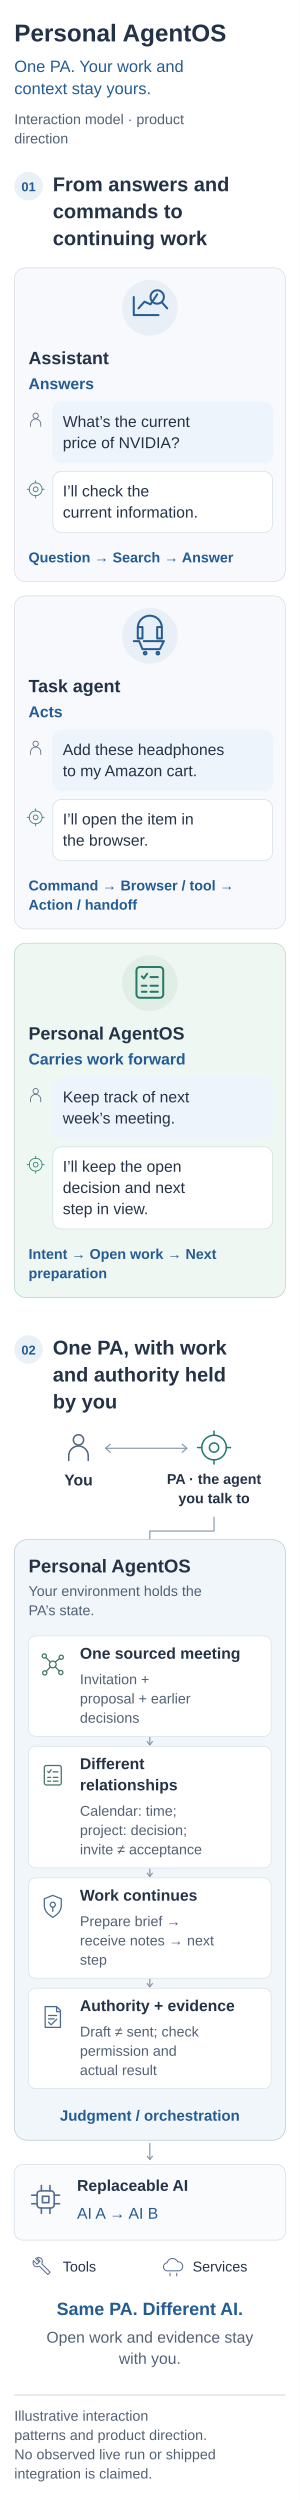
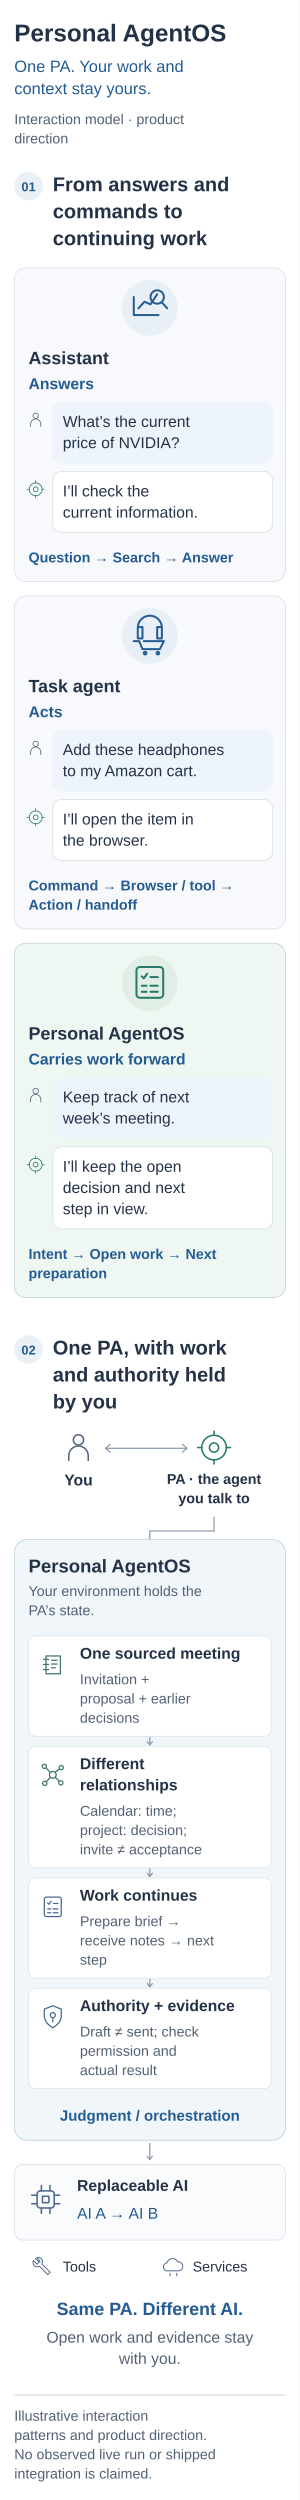
<svg xmlns="http://www.w3.org/2000/svg" width="420" height="3504" viewBox="0 0 420 3504" role="img" aria-labelledby="title desc">
  <style>text{font-family:Arial,"Noto Sans",sans-serif;fill:#243247} .bold{font-weight:700} .muted{fill:#526174} .blue{fill:#245b92}</style>
  <rect width="420" height="3504" fill="#fff" />
  <text x="20" y="58.0" font-size="34" class="bold" text-anchor="start">Personal AgentOS</text>
  <text x="20" y="100.9" font-size="23" class="blue" text-anchor="start">One PA. Your work and</text>
  <text x="20" y="131.95" font-size="23" class="blue" text-anchor="start">context stay yours.</text>
  <text x="20" y="174.0" font-size="20" class="muted" text-anchor="start">Interaction model · product</text>
  <text x="20" y="201.0" font-size="20" class="muted" text-anchor="start">direction</text>
  <circle cx="40" cy="261.0" r="20" fill="#e9f0f6" stroke="none" />
  <text x="40" y="268.0" font-size="18" class="blue bold" text-anchor="middle">01</text>
  <text x="74" y="268.0" font-size="28" class="bold" text-anchor="start">From answers and</text>
  <text x="74" y="305.8" font-size="28" class="bold" text-anchor="start">commands to</text>
  <text x="74" y="343.6" font-size="28" class="bold" text-anchor="start">continuing work</text>
  <rect x="20" y="375.4" width="380" height="439.8" rx="16" fill="#f7f9fc" stroke="#d4dce5" />
  <circle cx="210.0" cy="431.4" r="39" fill="#e9eff7" stroke="none" />
  <g transform="translate(180.0 399.4) scale(0.9375)" fill="none" stroke="#245b92" stroke-width="3" stroke-linecap="round" stroke-linejoin="round">
    <path d="M8 45V18m0 27h37M15 35l9-10 9 4 10-15" />
    <circle cx="43" cy="18" r="10" />
    <path d="m50 26 8 9" />
  </g>
  <text x="40" y="510.4" font-size="25" class="bold" text-anchor="start">Assistant</text>
  <text x="40" y="545.4" font-size="22" class="blue bold" text-anchor="start">Answers</text>
  <g transform="translate(38 576.4) scale(0.375)" fill="none" stroke="#53657a" stroke-width="3" stroke-linecap="round" stroke-linejoin="round">
    <circle cx="32" cy="17" r="10" />
    <path d="M13 57v-9a19 19 0 0 1 38 0v9" />
  </g>
  <rect x="74" y="563.4" width="308" height="85.4" rx="12" fill="#edf4fb" stroke="#edf4fb" />
  <text x="88" y="598.4" font-size="22" class="" text-anchor="start">What’s the current</text>
  <text x="88" y="628.1" font-size="22" class="" text-anchor="start">price of NVIDIA?</text>
  <g transform="translate(38 673.8) scale(0.375)" fill="none" stroke="#257a69" stroke-width="3" stroke-linecap="round" stroke-linejoin="round">
    <circle cx="32" cy="32" r="24" />
    <circle cx="32" cy="32" r="9" />
    <path d="M32 0v8m0 48v8M0 32h8m48 0h8" />
  </g>
  <rect x="74" y="660.8" width="308" height="85.4" rx="12" fill="#ffffff" stroke="#d3dedf" />
  <text x="88" y="695.8" font-size="22" class="" text-anchor="start">I’ll check the</text>
  <text x="88" y="725.5" font-size="22" class="" text-anchor="start">current information.</text>
  <text x="40" y="788.2" font-size="20" class="blue bold" text-anchor="start">Question → Search → Answer</text>
  <rect x="20" y="835.2" width="380" height="466.8" rx="16" fill="#f7f9fc" stroke="#d4dce5" />
  <circle cx="210.0" cy="891.2" r="39" fill="#e9eff7" stroke="none" />
  <g transform="translate(180.0 859.2) scale(0.9375)" fill="none" stroke="#245b92" stroke-width="3" stroke-linecap="round" stroke-linejoin="round">
    <path d="M14 29v-7a18 18 0 0 1 36 0v7M14 21h7v17h-7zm29 0h7v17h-7zM8 42h8l5 12h26l6-12H23" />
    <circle cx="25" cy="60" r="2" />
    <circle cx="44" cy="60" r="2" />
  </g>
  <text x="40" y="970.2" font-size="25" class="bold" text-anchor="start">Task agent</text>
  <text x="40" y="1005.2" font-size="22" class="blue bold" text-anchor="start">Acts</text>
  <g transform="translate(38 1036.2) scale(0.375)" fill="none" stroke="#53657a" stroke-width="3" stroke-linecap="round" stroke-linejoin="round">
    <circle cx="32" cy="17" r="10" />
    <path d="M13 57v-9a19 19 0 0 1 38 0v9" />
  </g>
  <rect x="74" y="1023.2" width="308" height="85.4" rx="12" fill="#edf4fb" stroke="#edf4fb" />
  <text x="88" y="1058.2" font-size="22" class="" text-anchor="start">Add these headphones</text>
  <text x="88" y="1087.9" font-size="22" class="" text-anchor="start">to my Amazon cart.</text>
  <g transform="translate(38 1133.6) scale(0.375)" fill="none" stroke="#257a69" stroke-width="3" stroke-linecap="round" stroke-linejoin="round">
    <circle cx="32" cy="32" r="24" />
    <circle cx="32" cy="32" r="9" />
    <path d="M32 0v8m0 48v8M0 32h8m48 0h8" />
  </g>
  <rect x="74" y="1120.6" width="308" height="85.4" rx="12" fill="#ffffff" stroke="#d3dedf" />
  <text x="88" y="1155.6" font-size="22" class="" text-anchor="start">I’ll open the item in</text>
  <text x="88" y="1185.3" font-size="22" class="" text-anchor="start">the browser.</text>
  <text x="40" y="1248.0" font-size="20" class="blue bold" text-anchor="start">Command → Browser / tool →</text>
  <text x="40" y="1275.0" font-size="20" class="blue bold" text-anchor="start">Action / handoff</text>
  <rect x="20" y="1322.0" width="380" height="496.5" rx="16" fill="#eff7f3" stroke="#b7d1c5" />
  <circle cx="210.0" cy="1378.0" r="39" fill="#e0eee6" stroke="none" />
  <g transform="translate(180.0 1346.0) scale(0.9375)" fill="none" stroke="#257a69" stroke-width="3" stroke-linecap="round" stroke-linejoin="round">
    <rect x="12" y="10" width="40" height="46" rx="5" />
    <path d="m20 24 3 3 5-7m5 5h11M20 38h7m6 0h11M20 47h7m6 0h11" />
  </g>
  <text x="40" y="1457.0" font-size="25" class="bold" text-anchor="start">Personal AgentOS</text>
  <text x="40" y="1492.0" font-size="22" class="blue bold" text-anchor="start">Carries work forward</text>
  <g transform="translate(38 1523.0) scale(0.375)" fill="none" stroke="#53657a" stroke-width="3" stroke-linecap="round" stroke-linejoin="round">
    <circle cx="32" cy="17" r="10" />
    <path d="M13 57v-9a19 19 0 0 1 38 0v9" />
  </g>
  <rect x="74" y="1510.0" width="308" height="85.4" rx="12" fill="#edf4fb" stroke="#edf4fb" />
  <text x="88" y="1545.0" font-size="22" class="" text-anchor="start">Keep track of next</text>
  <text x="88" y="1574.7" font-size="22" class="" text-anchor="start">week’s meeting.</text>
  <g transform="translate(38 1620.4) scale(0.375)" fill="none" stroke="#257a69" stroke-width="3" stroke-linecap="round" stroke-linejoin="round">
    <circle cx="32" cy="32" r="24" />
    <circle cx="32" cy="32" r="9" />
    <path d="M32 0v8m0 48v8M0 32h8m48 0h8" />
  </g>
  <rect x="74" y="1607.4" width="308" height="115.1" rx="12" fill="#ffffff" stroke="#d3dedf" />
  <text x="88" y="1642.4" font-size="22" class="" text-anchor="start">I’ll keep the open</text>
  <text x="88" y="1672.1" font-size="22" class="" text-anchor="start">decision and next</text>
  <text x="88" y="1701.8" font-size="22" class="" text-anchor="start">step in view.</text>
  <text x="40" y="1764.5" font-size="20" class="blue bold" text-anchor="start">Intent → Open work → Next</text>
  <text x="40" y="1791.5" font-size="20" class="blue bold" text-anchor="start">preparation</text>
  <circle cx="40" cy="1891.5" r="20" fill="#e9f0f6" stroke="none" />
  <text x="40" y="1898.5" font-size="18" class="blue bold" text-anchor="middle">02</text>
  <text x="74" y="1898.5" font-size="28" class="bold" text-anchor="start">One PA, with work</text>
  <text x="74" y="1936.3" font-size="28" class="bold" text-anchor="start">and authority held</text>
  <text x="74" y="1974.1" font-size="28" class="bold" text-anchor="start">by you</text>
  <g transform="translate(87 2005.9) scale(0.71875)" fill="none" stroke="#53657a" stroke-width="3" stroke-linecap="round" stroke-linejoin="round">
    <circle cx="32" cy="17" r="10" />
    <path d="M13 57v-9a19 19 0 0 1 38 0v9" />
  </g>
  <g transform="translate(277 2005.9) scale(0.71875)" fill="none" stroke="#257a69" stroke-width="3" stroke-linecap="round" stroke-linejoin="round">
    <circle cx="32" cy="32" r="24" />
    <circle cx="32" cy="32" r="9" />
    <path d="M32 0v8m0 48v8M0 32h8m48 0h8" />
  </g>
  <path d="M148 2029.9H262" fill="none" stroke="#8296a9" stroke-width="1.6" />
  <path d="M155 2023.9L148 2029.9L155 2035.9M255 2023.9L262 2029.9L255 2035.9" fill="none" stroke="#8296a9" stroke-width="1.6" />
  <text x="110" y="2081.9" font-size="22" class="bold" text-anchor="middle">You</text>
  <text x="300" y="2079.9" font-size="20" class="bold" text-anchor="middle">PA · the agent</text>
  <text x="300" y="2106.9" font-size="20" class="bold" text-anchor="middle">you talk to</text>
  <path d="M300 2125.9V2145.9H210.0V2157.9" fill="none" stroke="#8296a9" stroke-width="1.6" />
  <rect x="20" y="2157.9" width="380" height="841.85" rx="18" fill="#f0f6f9" stroke="#b6cad9" />
  <text x="40" y="2203.9" font-size="26" class="bold" text-anchor="start">Personal AgentOS</text>
  <text x="40" y="2236.9" font-size="20" class="muted" text-anchor="start">Your environment holds the</text>
  <text x="40" y="2263.9" font-size="20" class="muted" text-anchor="start">PA’s state.</text>
  <rect x="40" y="2292.9" width="340" height="140.7" rx="10" fill="#fff" stroke="#d8e1e7" />
  <g transform="translate(55 2313.9) scale(0.59375)" fill="none" stroke="#427665" stroke-width="3" stroke-linecap="round" stroke-linejoin="round">
-     <circle cx="32" cy="32" r="8" />
-     <circle cx="12" cy="12" r="5" />
-     <circle cx="52" cy="15" r="5" />
-     <circle cx="13" cy="52" r="5" />
-     <circle cx="51" cy="51" r="5" />
-     <path d="m16 16 10 10m12 0 10-8M17 48l9-10m12 0 9 9" />
+     <path d="M16 12h34v42H16zM10 20h12m-12 12h12m-12 12h12M29 22h13m-13 9h13m-13 9h9" />
  </g>
  <text x="112" y="2324.9" font-size="22" class="bold" text-anchor="start">One sourced meeting</text>
  <text x="112" y="2360.6" font-size="20" class="muted" text-anchor="start">Invitation +</text>
  <text x="112" y="2387.6" font-size="20" class="muted" text-anchor="start">proposal + earlier</text>
  <text x="112" y="2414.6" font-size="20" class="muted" text-anchor="start">decisions</text>
  <path d="M210.0 2434.6 L210.0 2445.6" fill="none" stroke="#8492a3" stroke-width="1.6" />
  <path d="M206.0 2440.6 L210.0 2445.6 L214.0 2440.6" fill="none" stroke="#8492a3" stroke-width="1.6" />
  <rect x="40" y="2447.6" width="340" height="170.4" rx="10" fill="#fff" stroke="#d8e1e7" />
  <g transform="translate(55 2468.6) scale(0.59375)" fill="none" stroke="#427665" stroke-width="3" stroke-linecap="round" stroke-linejoin="round">
-     <rect x="12" y="10" width="40" height="46" rx="5" />
-     <path d="m20 24 3 3 5-7m5 5h11M20 38h7m6 0h11M20 47h7m6 0h11" />
+     <circle cx="32" cy="32" r="8" />
+     <circle cx="12" cy="12" r="5" />
+     <circle cx="52" cy="15" r="5" />
+     <circle cx="13" cy="52" r="5" />
+     <circle cx="51" cy="51" r="5" />
+     <path d="m16 16 10 10m12 0 10-8M17 48l9-10m12 0 9 9" />
  </g>
  <text x="112" y="2479.6" font-size="22" class="bold" text-anchor="start">Different</text>
  <text x="112" y="2509.3" font-size="22" class="bold" text-anchor="start">relationships</text>
  <text x="112" y="2545.0" font-size="20" class="muted" text-anchor="start">Calendar: time;</text>
  <text x="112" y="2572.0" font-size="20" class="muted" text-anchor="start">project: decision;</text>
  <text x="112" y="2599.0" font-size="20" class="muted" text-anchor="start">invite ≠ acceptance</text>
  <path d="M210.0 2619.0 L210.0 2630.0" fill="none" stroke="#8492a3" stroke-width="1.6" />
  <path d="M206.0 2625.0 L210.0 2630.0 L214.0 2625.0" fill="none" stroke="#8492a3" stroke-width="1.6" />
  <rect x="40" y="2632.0" width="340" height="140.7" rx="10" fill="#fff" stroke="#d8e1e7" />
  <g transform="translate(55 2653.0) scale(0.59375)" fill="none" stroke="#496d92" stroke-width="3" stroke-linecap="round" stroke-linejoin="round">
-     <path d="M32 6 52 14v16c0 13-9 21-20 28-11-7-20-15-20-28V14z" />
-     <circle cx="32" cy="28" r="6" />
-     <path d="M32 34v10" />
+     <rect x="12" y="10" width="40" height="46" rx="5" />
+     <path d="m20 24 3 3 5-7m5 5h11M20 38h7m6 0h11M20 47h7m6 0h11" />
  </g>
  <text x="112" y="2664.0" font-size="22" class="bold" text-anchor="start">Work continues</text>
  <text x="112" y="2699.7" font-size="20" class="muted" text-anchor="start">Prepare brief →</text>
  <text x="112" y="2726.7" font-size="20" class="muted" text-anchor="start">receive notes → next</text>
  <text x="112" y="2753.7" font-size="20" class="muted" text-anchor="start">step</text>
  <path d="M210.0 2773.7 L210.0 2784.7" fill="none" stroke="#8492a3" stroke-width="1.6" />
  <path d="M206.0 2779.7 L210.0 2784.7 L214.0 2779.7" fill="none" stroke="#8492a3" stroke-width="1.6" />
  <rect x="40" y="2786.7" width="340" height="140.7" rx="10" fill="#fff" stroke="#d8e1e7" />
  <g transform="translate(55 2807.7) scale(0.59375)" fill="none" stroke="#496d92" stroke-width="3" stroke-linecap="round" stroke-linejoin="round">
-     <path d="M14 8h27l9 9v40H14zM41 8v12h9M22 29h19m-19 8h13m-13 8 6 6 13-13" />
+     <path d="M32 6 52 14v16c0 13-9 21-20 28-11-7-20-15-20-28V14z" />
+     <circle cx="32" cy="28" r="6" />
+     <path d="M32 34v10" />
  </g>
  <text x="112" y="2818.7" font-size="22" class="bold" text-anchor="start">Authority + evidence</text>
  <text x="112" y="2854.4" font-size="20" class="muted" text-anchor="start">Draft ≠ sent; check</text>
  <text x="112" y="2881.4" font-size="20" class="muted" text-anchor="start">permission and</text>
  <text x="112" y="2908.4" font-size="20" class="muted" text-anchor="start">actual result</text>
  <text x="210.0" y="2972.4" font-size="21" class="blue bold" text-anchor="middle">Judgment / orchestration</text>
  <path d="M210.0 3003.75 L210.0 3026.75" fill="none" stroke="#8492a3" stroke-width="1.6" />
  <path d="M206.0 3021.75 L210.0 3026.75 L214.0 3021.75" fill="none" stroke="#8492a3" stroke-width="1.6" />
  <rect x="20" y="3033.75" width="380" height="106" rx="12" fill="#fafbfd" stroke="#d4dce5" />
  <g transform="translate(40 3058.75) scale(0.75)" fill="none" stroke="#526b91" stroke-width="3" stroke-linecap="round" stroke-linejoin="round">
    <rect x="16" y="16" width="32" height="32" rx="6" />
    <path d="M24 6v10m16-10v10M24 48v10m16-10v10M6 24h10M6 40h10m32-16h10M48 40h10M26 26h12v12H26z" />
  </g>
  <text x="108" y="3070.75" font-size="22" class="bold" text-anchor="start">Replaceable AI</text>
  <text x="108" y="3109.75" font-size="22" class="blue" text-anchor="start">AI A  →  AI B</text>
  <g transform="translate(44 3161.75) scale(0.46875)" fill="none" stroke="#526b91" stroke-width="3" stroke-linecap="round" stroke-linejoin="round">
    <path d="m12 8 11 11-6 6L6 14c-4 14 6 23 18 17l25 25 7-7-25-25C37 12 28 2 16 6l10 10-7 7" />
  </g>
  <text x="88" y="3183.75" font-size="20" class="" text-anchor="start">Tools</text>
  <g transform="translate(228 3161.75) scale(0.46875)" fill="none" stroke="#526b91" stroke-width="3" stroke-linecap="round" stroke-linejoin="round">
    <path d="M16 45a12 12 0 0 1-3-24 17 17 0 0 1 32-3 13 13 0 0 1 3 27H16zM22 52v8m20-8v8" />
  </g>
  <text x="270" y="3183.75" font-size="20" class="" text-anchor="start">Services</text>
  <text x="210.0" y="3244.75" font-size="25" class="blue bold" text-anchor="middle">Same PA. Different AI.</text>
  <text x="210.0" y="3283.5" font-size="22" class="muted" text-anchor="middle">Open work and evidence stay</text>
  <text x="210.0" y="3313.2" font-size="22" class="muted" text-anchor="middle">with you.</text>
  <path d="M20 3356.9H400" fill="none" stroke="#d4dce5" stroke-width="1.6" />
  <text x="20" y="3392.9" font-size="20" class="muted" text-anchor="start">Illustrative interaction</text>
  <text x="20" y="3419.9" font-size="20" class="muted" text-anchor="start">patterns and product direction.</text>
  <text x="20" y="3446.9" font-size="20" class="muted" text-anchor="start">No observed live run or shipped</text>
  <text x="20" y="3473.9" font-size="20" class="muted" text-anchor="start">integration is claimed.</text>
</svg>
